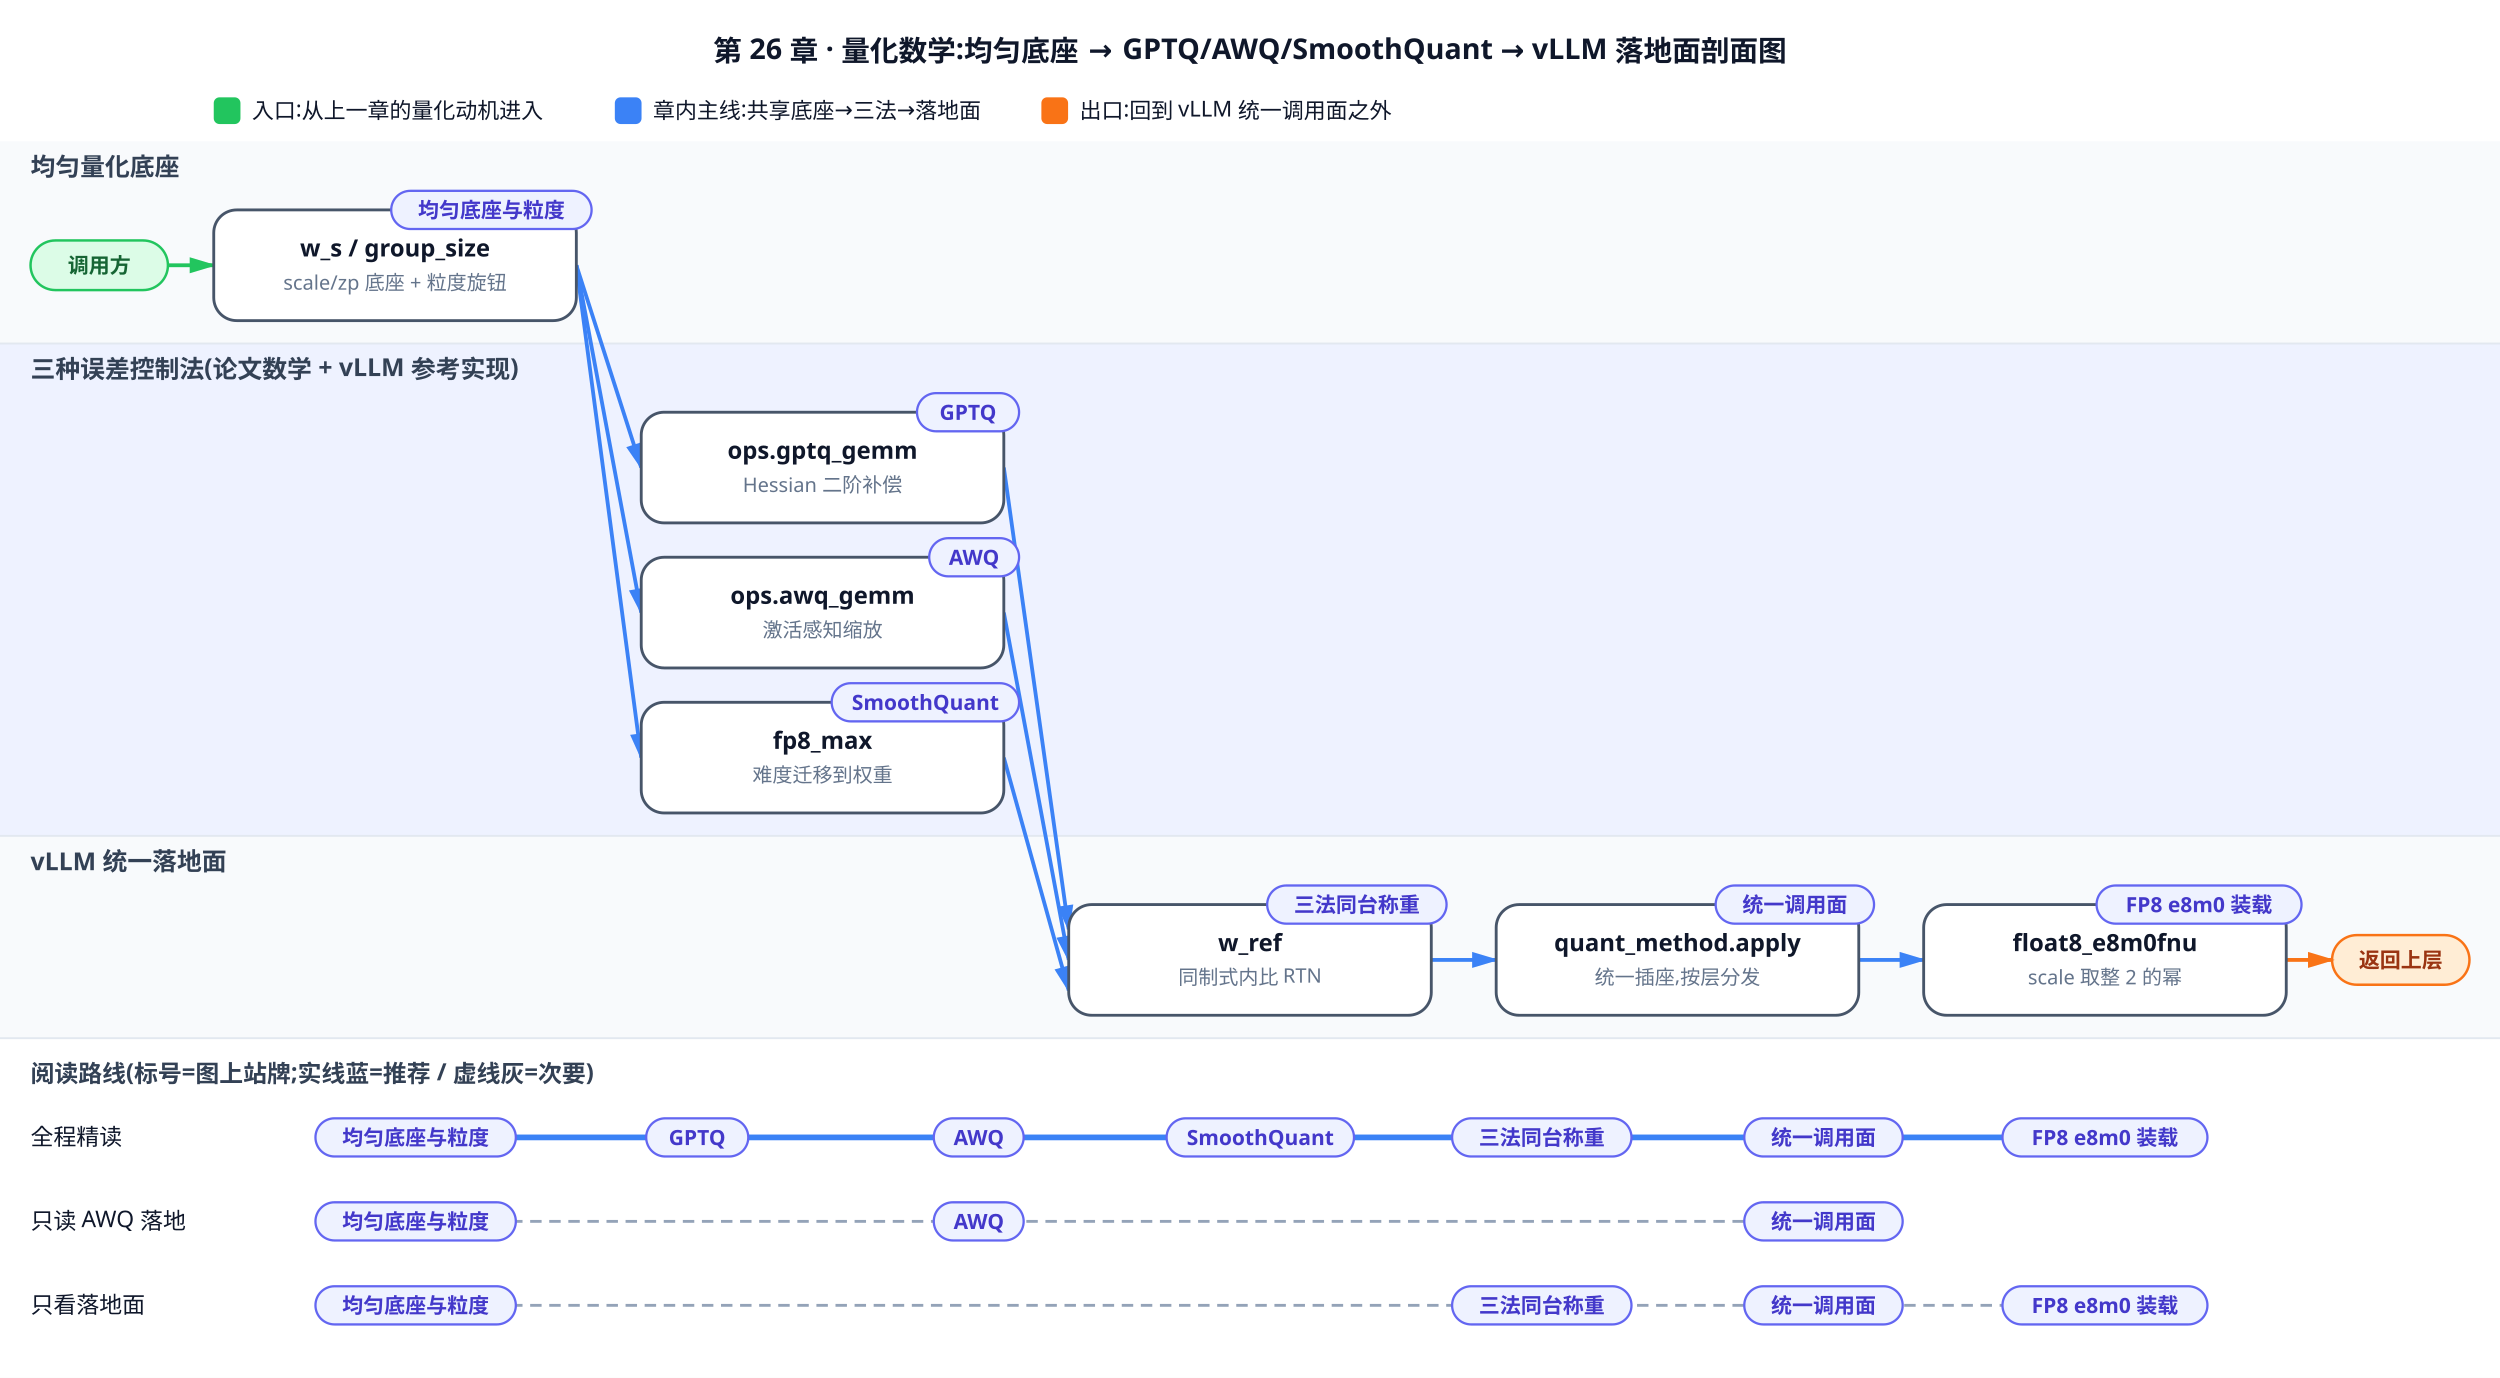
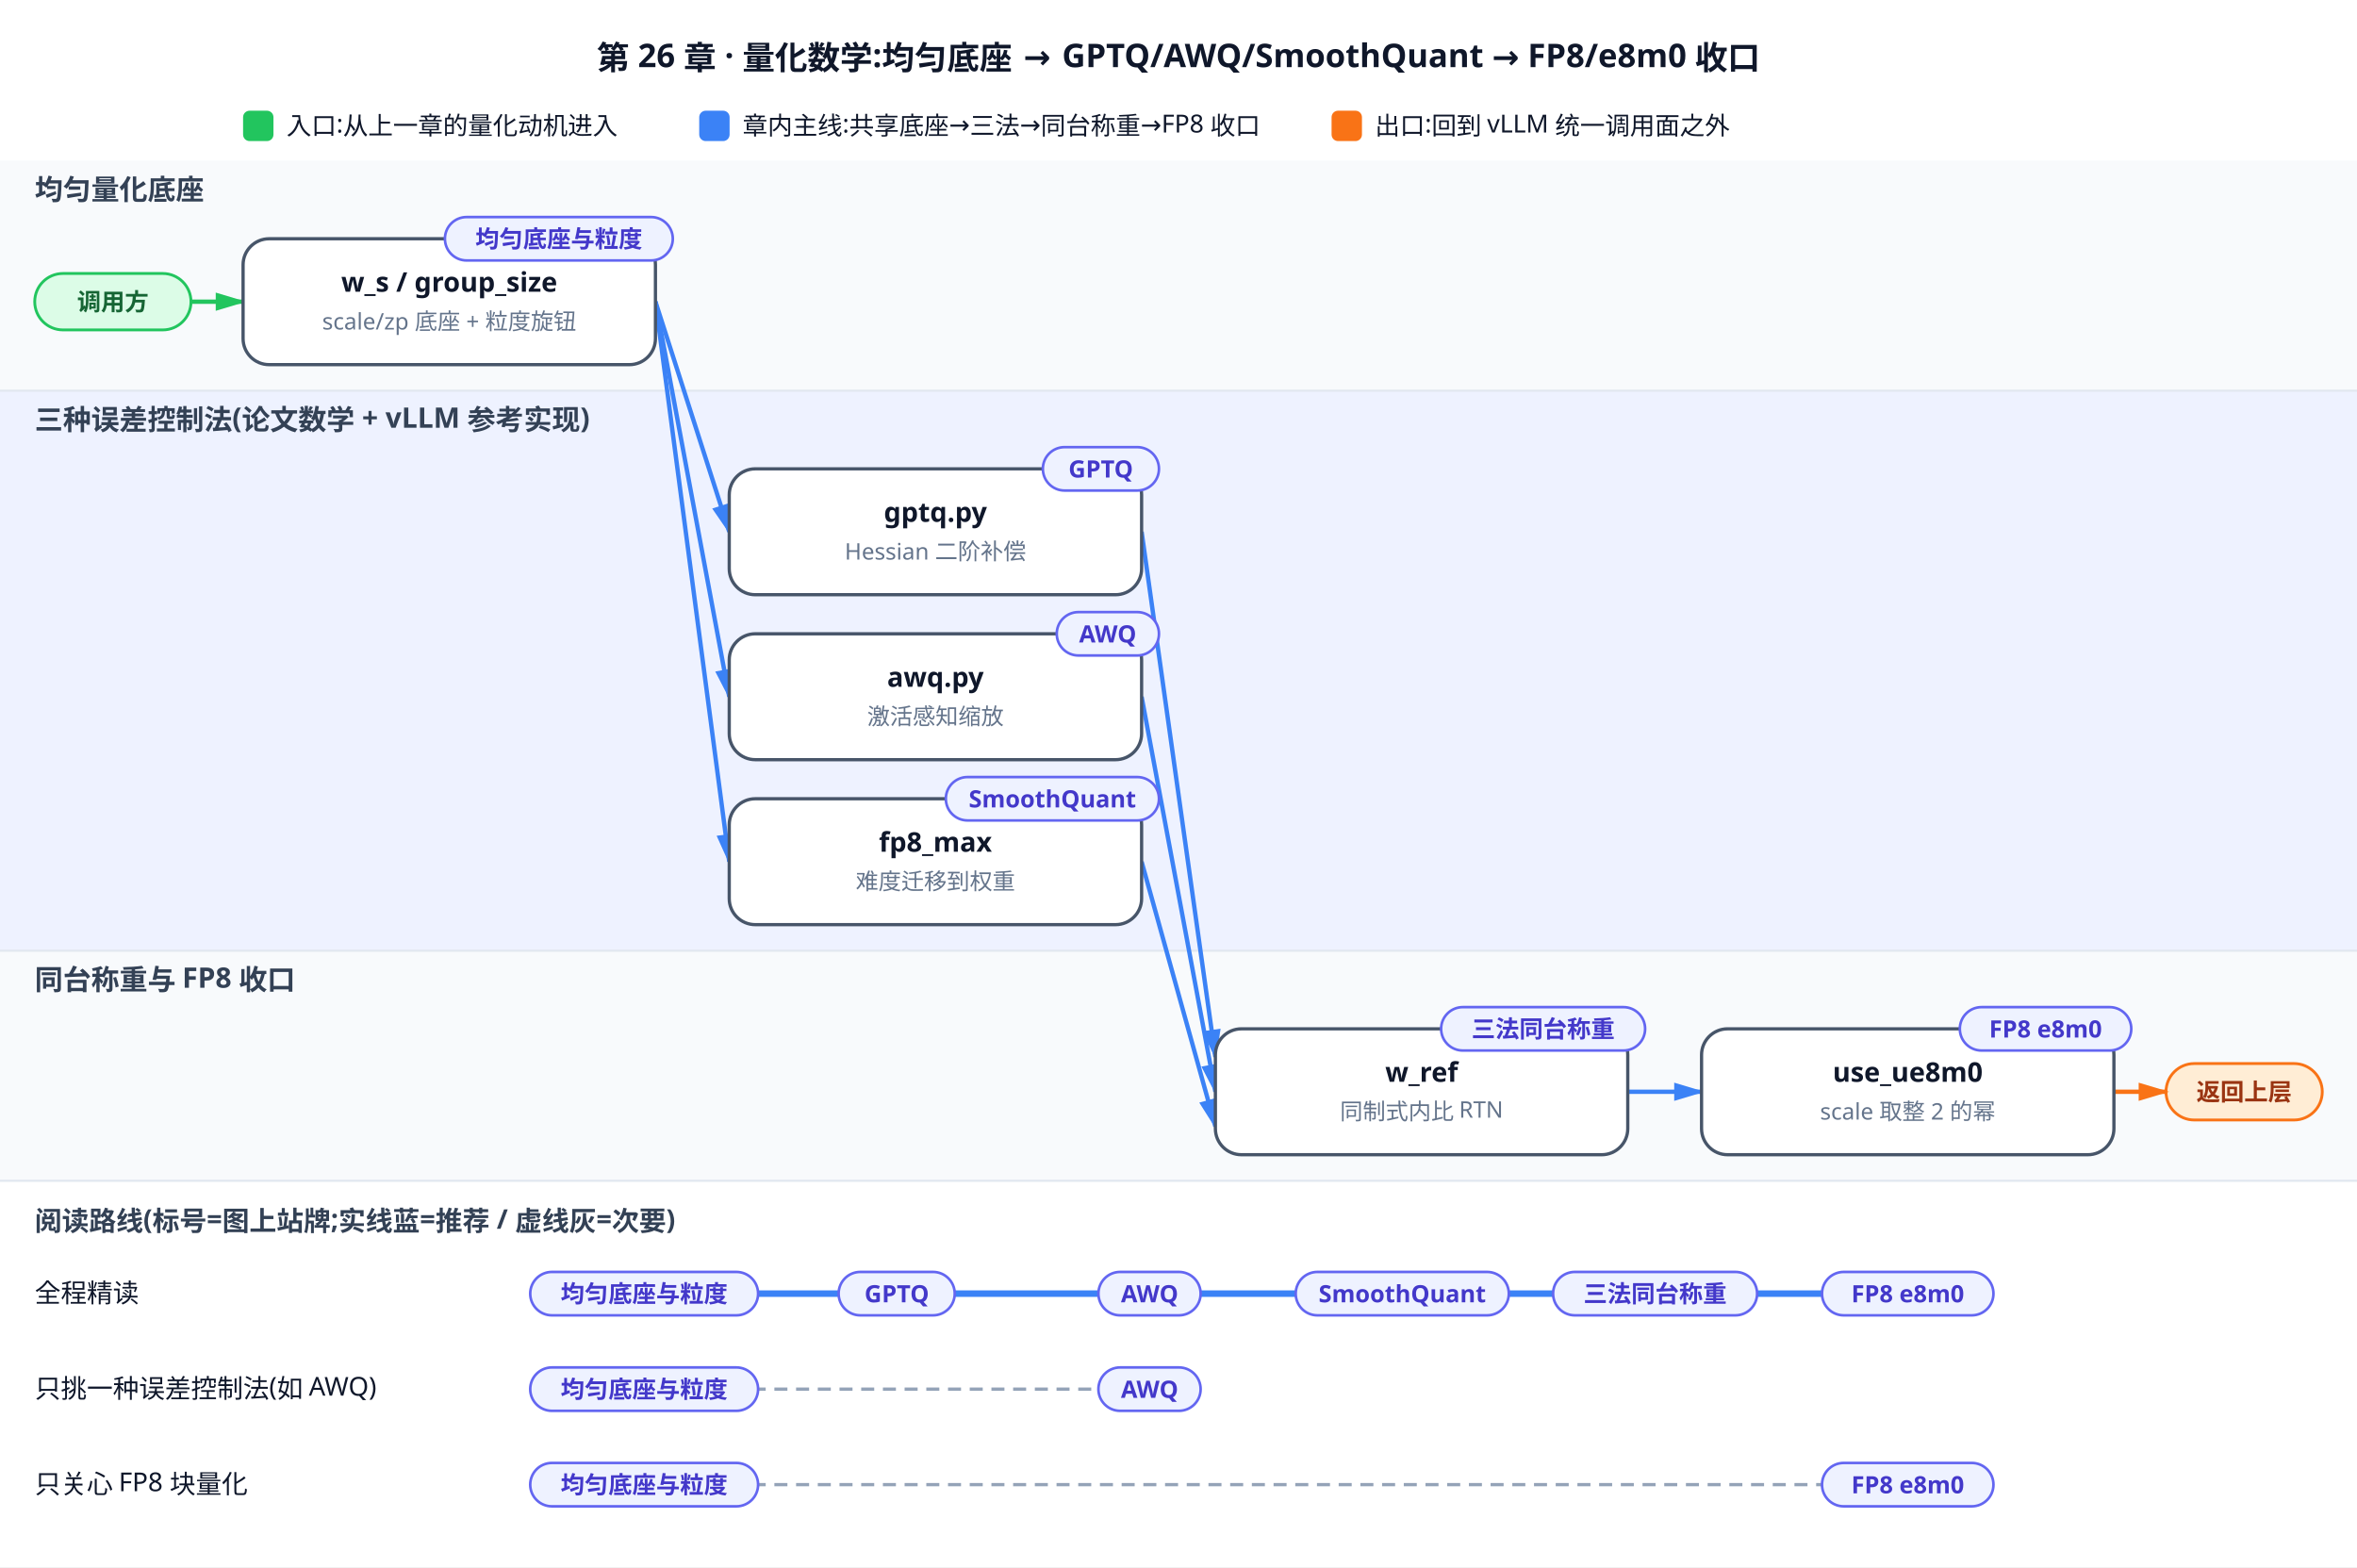
- <svg xmlns="http://www.w3.org/2000/svg" viewBox="0 0 1310.0 722.0">
+ <svg xmlns="http://www.w3.org/2000/svg" viewBox="0 0 1086.0 722.0">
  <defs>
    <marker id="mEntry" viewBox="0 0 10 6" refX="9" refY="3" markerWidth="7" markerHeight="5" orient="auto">
      <path d="M0,0 L10,3 L0,6 Z" fill="#22c55e" />
    </marker>
    <marker id="mExit" viewBox="0 0 10 6" refX="9" refY="3" markerWidth="7" markerHeight="5" orient="auto">
      <path d="M0,0 L10,3 L0,6 Z" fill="#f97316" />
    </marker>
    <marker id="mMain" viewBox="0 0 10 6" refX="9" refY="3" markerWidth="7" markerHeight="5" orient="auto">
      <path d="M0,0 L10,3 L0,6 Z" fill="#3b82f6" />
    </marker>
  </defs>
-   <rect width="1310.0" height="722.0" fill="white" />
-   <text x="655.0" y="32" text-anchor="middle" font-family="sans-serif" font-size="15" font-weight="bold" fill="#0f172a">第 26 章 · 量化数学:均匀底座 → GPTQ/AWQ/SmoothQuant → vLLM 落地面剖面图</text>
+   <rect width="1086.0" height="722.0" fill="white" />
+   <text x="543.0" y="32" text-anchor="middle" font-family="sans-serif" font-size="15" font-weight="bold" fill="#0f172a">第 26 章 · 量化数学:均匀底座 → GPTQ/AWQ/SmoothQuant → FP8/e8m0 收口</text>
  <rect x="112" y="51" width="14" height="14" rx="3" fill="#22c55e" />
  <text x="132" y="62" font-family="sans-serif" font-size="11.5" fill="#0f172a">入口:从上一章的量化动机进入</text>
  <rect x="322.17" y="51" width="14" height="14" rx="3" fill="#3b82f6" />
-   <text x="342.17" y="62" font-family="sans-serif" font-size="11.5" fill="#0f172a">章内主线:共享底座→三法→落地面</text>
-   <rect x="545.68" y="51" width="14" height="14" rx="3" fill="#f97316" />
-   <text x="565.68" y="62" font-family="sans-serif" font-size="11.5" fill="#0f172a">出口:回到 vLLM 统一调用面之外</text>
-   <rect x="0" y="74.0" width="1310.0" height="106.0" fill="#f8fafc" />
+   <text x="342.17" y="62" font-family="sans-serif" font-size="11.5" fill="#0f172a">章内主线:共享底座→三法→同台称重→FP8 收口</text>
+   <rect x="613.53" y="51" width="14" height="14" rx="3" fill="#f97316" />
+   <text x="633.53" y="62" font-family="sans-serif" font-size="11.5" fill="#0f172a">出口:回到 vLLM 统一调用面之外</text>
+   <rect x="0" y="74.0" width="1086.0" height="106.0" fill="#f8fafc" />
  <text x="16" y="92.0" font-family="sans-serif" font-size="13" font-weight="bold" fill="#334155">均匀量化底座</text>
-   <rect x="0" y="180.0" width="1310.0" height="258.0" fill="#eef2ff" />
+   <rect x="0" y="180.0" width="1086.0" height="258.0" fill="#eef2ff" />
  <text x="16" y="198.0" font-family="sans-serif" font-size="13" font-weight="bold" fill="#334155">三种误差控制法(论文数学 + vLLM 参考实现)</text>
-   <line x1="0" y1="180.0" x2="1310.0" y2="180.0" stroke="#e2e8f0" stroke-width="1" />
-   <rect x="0" y="438.0" width="1310.0" height="106.0" fill="#f8fafc" />
-   <text x="16" y="456.0" font-family="sans-serif" font-size="13" font-weight="bold" fill="#334155">vLLM 统一落地面</text>
-   <line x1="0" y1="438.0" x2="1310.0" y2="438.0" stroke="#e2e8f0" stroke-width="1" />
-   <line x1="0" y1="544.0" x2="1310.0" y2="544.0" stroke="#e2e8f0" stroke-width="1" />
+   <line x1="0" y1="180.0" x2="1086.0" y2="180.0" stroke="#e2e8f0" stroke-width="1" />
+   <rect x="0" y="438.0" width="1086.0" height="106.0" fill="#f8fafc" />
+   <text x="16" y="456.0" font-family="sans-serif" font-size="13" font-weight="bold" fill="#334155">同台称重与 FP8 收口</text>
+   <line x1="0" y1="438.0" x2="1086.0" y2="438.0" stroke="#e2e8f0" stroke-width="1" />
+   <line x1="0" y1="544.0" x2="1086.0" y2="544.0" stroke="#e2e8f0" stroke-width="1" />
  <rect x="16" y="126.0" width="72" height="26" rx="13.0" fill="#dcfce7" stroke="#22c55e" stroke-width="1.3" />
  <text x="52.0" y="143.0" text-anchor="middle" font-family="sans-serif" font-size="11" font-weight="bold" fill="#166534">调用方</text>
  <line x1="88" y1="139.0" x2="112.0" y2="139.0" stroke="#22c55e" stroke-width="2" marker-end="url(#mEntry)" />
-   <rect x="1222.0" y="490.0" width="72" height="26" rx="13.0" fill="#ffedd5" stroke="#f97316" stroke-width="1.3" />
-   <text x="1258.0" y="507.0" text-anchor="middle" font-family="sans-serif" font-size="11" font-weight="bold" fill="#9a3412">返回上层</text>
-   <line x1="1198.0" y1="503.0" x2="1222.0" y2="503.0" stroke="#f97316" stroke-width="2" marker-end="url(#mExit)" />
+   <rect x="998.0" y="490.0" width="72" height="26" rx="13.0" fill="#ffedd5" stroke="#f97316" stroke-width="1.3" />
+   <text x="1034.0" y="507.0" text-anchor="middle" font-family="sans-serif" font-size="11" font-weight="bold" fill="#9a3412">返回上层</text>
+   <line x1="974.0" y1="503.0" x2="998.0" y2="503.0" stroke="#f97316" stroke-width="2" marker-end="url(#mExit)" />
  <line x1="302.0" y1="139.0" x2="336.0" y2="245.0" stroke="#3b82f6" stroke-width="2" marker-end="url(#mMain)" />
  <line x1="302.0" y1="139.0" x2="336.0" y2="321.0" stroke="#3b82f6" stroke-width="2" marker-end="url(#mMain)" />
  <line x1="302.0" y1="139.0" x2="336.0" y2="397.0" stroke="#3b82f6" stroke-width="2" marker-end="url(#mMain)" />
  <line x1="526.0" y1="245.0" x2="560.0" y2="487.0" stroke="#3b82f6" stroke-width="2" marker-end="url(#mMain)" />
  <line x1="526.0" y1="321.0" x2="560.0" y2="503.0" stroke="#3b82f6" stroke-width="2" marker-end="url(#mMain)" />
  <line x1="526.0" y1="397.0" x2="560.0" y2="519.0" stroke="#3b82f6" stroke-width="2" marker-end="url(#mMain)" />
  <line x1="750.0" y1="503.0" x2="784.0" y2="503.0" stroke="#3b82f6" stroke-width="2" marker-end="url(#mMain)" />
-   <line x1="974.0" y1="503.0" x2="1008.0" y2="503.0" stroke="#3b82f6" stroke-width="2" marker-end="url(#mMain)" />
  <rect x="112.0" y="110.0" width="190.0" height="58" rx="12" fill="#ffffff" stroke="#475569" stroke-width="1.5" />
  <text x="207.0" y="134.4" text-anchor="middle" font-family="sans-serif" font-size="12.5" font-weight="bold" fill="#0f172a">w_s / group_size</text>
  <text x="207.0" y="151.8" text-anchor="middle" font-family="sans-serif" font-size="10.5" fill="#64748b">scale/zp 底座 + 粒度旋钮</text>
  <rect x="205.0" y="100.0" width="105.0" height="20" rx="10.0" fill="#eef2ff" stroke="#6366f1" stroke-width="1.2" />
  <text x="257.5" y="114.0" text-anchor="middle" font-family="sans-serif" font-size="11" font-weight="bold" fill="#4338ca">均匀底座与粒度</text>
  <rect x="336.0" y="216.0" width="190.0" height="58" rx="12" fill="#ffffff" stroke="#475569" stroke-width="1.5" />
-   <text x="431.0" y="240.4" text-anchor="middle" font-family="sans-serif" font-size="12.5" font-weight="bold" fill="#0f172a">ops.gptq_gemm</text>
+   <text x="431.0" y="240.4" text-anchor="middle" font-family="sans-serif" font-size="12.5" font-weight="bold" fill="#0f172a">gptq.py</text>
  <text x="431.0" y="257.8" text-anchor="middle" font-family="sans-serif" font-size="10.5" fill="#64748b">Hessian 二阶补偿</text>
  <rect x="480.5" y="206.0" width="53.5" height="20" rx="10.0" fill="#eef2ff" stroke="#6366f1" stroke-width="1.2" />
  <text x="507.2" y="220.0" text-anchor="middle" font-family="sans-serif" font-size="11" font-weight="bold" fill="#4338ca">GPTQ</text>
  <rect x="336.0" y="292.0" width="190.0" height="58" rx="12" fill="#ffffff" stroke="#475569" stroke-width="1.5" />
-   <text x="431.0" y="316.4" text-anchor="middle" font-family="sans-serif" font-size="12.5" font-weight="bold" fill="#0f172a">ops.awq_gemm</text>
+   <text x="431.0" y="316.4" text-anchor="middle" font-family="sans-serif" font-size="12.5" font-weight="bold" fill="#0f172a">awq.py</text>
  <text x="431.0" y="333.8" text-anchor="middle" font-family="sans-serif" font-size="10.5" fill="#64748b">激活感知缩放</text>
  <rect x="486.9" y="282.0" width="47.1" height="20" rx="10.0" fill="#eef2ff" stroke="#6366f1" stroke-width="1.2" />
  <text x="510.4" y="296.0" text-anchor="middle" font-family="sans-serif" font-size="11" font-weight="bold" fill="#4338ca">AWQ</text>
  <rect x="336.0" y="368.0" width="190.0" height="58" rx="12" fill="#ffffff" stroke="#475569" stroke-width="1.5" />
  <text x="431.0" y="392.4" text-anchor="middle" font-family="sans-serif" font-size="12.5" font-weight="bold" fill="#0f172a">fp8_max</text>
  <text x="431.0" y="409.8" text-anchor="middle" font-family="sans-serif" font-size="10.5" fill="#64748b">难度迁移到权重</text>
  <rect x="435.8" y="358.0" width="98.2" height="20" rx="10.0" fill="#eef2ff" stroke="#6366f1" stroke-width="1.2" />
  <text x="484.9" y="372.0" text-anchor="middle" font-family="sans-serif" font-size="11" font-weight="bold" fill="#4338ca">SmoothQuant</text>
  <rect x="560.0" y="474.0" width="190.0" height="58" rx="12" fill="#ffffff" stroke="#475569" stroke-width="1.5" />
  <text x="655.0" y="498.4" text-anchor="middle" font-family="sans-serif" font-size="12.5" font-weight="bold" fill="#0f172a">w_ref</text>
  <text x="655.0" y="515.8" text-anchor="middle" font-family="sans-serif" font-size="10.5" fill="#64748b">同制式内比 RTN</text>
  <rect x="664.0" y="464.0" width="94.0" height="20" rx="10.0" fill="#eef2ff" stroke="#6366f1" stroke-width="1.2" />
  <text x="711.0" y="478.0" text-anchor="middle" font-family="sans-serif" font-size="11" font-weight="bold" fill="#4338ca">三法同台称重</text>
  <rect x="784.0" y="474.0" width="190.0" height="58" rx="12" fill="#ffffff" stroke="#475569" stroke-width="1.5" />
-   <text x="879.0" y="498.4" text-anchor="middle" font-family="sans-serif" font-size="12.5" font-weight="bold" fill="#0f172a">quant_method.apply</text>
-   <text x="879.0" y="515.8" text-anchor="middle" font-family="sans-serif" font-size="10.5" fill="#64748b">统一插座,按层分发</text>
-   <rect x="899.0" y="464.0" width="83.0" height="20" rx="10.0" fill="#eef2ff" stroke="#6366f1" stroke-width="1.2" />
-   <text x="940.5" y="478.0" text-anchor="middle" font-family="sans-serif" font-size="11" font-weight="bold" fill="#4338ca">统一调用面</text>
-   <rect x="1008.0" y="474.0" width="190.0" height="58" rx="12" fill="#ffffff" stroke="#475569" stroke-width="1.5" />
-   <text x="1103.0" y="498.4" text-anchor="middle" font-family="sans-serif" font-size="12.5" font-weight="bold" fill="#0f172a">float8_e8m0fnu</text>
-   <text x="1103.0" y="515.8" text-anchor="middle" font-family="sans-serif" font-size="10.5" fill="#64748b">scale 取整 2 的幂</text>
-   <rect x="1098.6" y="464.0" width="107.4" height="20" rx="10.0" fill="#eef2ff" stroke="#6366f1" stroke-width="1.2" />
-   <text x="1152.3" y="478.0" text-anchor="middle" font-family="sans-serif" font-size="11" font-weight="bold" fill="#4338ca">FP8 e8m0 装载</text>
+   <text x="879.0" y="498.4" text-anchor="middle" font-family="sans-serif" font-size="12.5" font-weight="bold" fill="#0f172a">use_ue8m0</text>
+   <text x="879.0" y="515.8" text-anchor="middle" font-family="sans-serif" font-size="10.5" fill="#64748b">scale 取整 2 的幂</text>
+   <rect x="903.0" y="464.0" width="79.0" height="20" rx="10.0" fill="#eef2ff" stroke="#6366f1" stroke-width="1.2" />
+   <text x="942.5" y="478.0" text-anchor="middle" font-family="sans-serif" font-size="11" font-weight="bold" fill="#4338ca">FP8 e8m0</text>
  <text x="16" y="567.0" font-family="sans-serif" font-size="12.5" font-weight="bold" fill="#334155">阅读路线(标号=图上站牌;实线蓝=推荐 / 虚线灰=次要)</text>
  <text x="16" y="600.0" font-family="sans-serif" font-size="12" fill="#0f172a">全程精读</text>
-   <line x1="217.8" y1="596.0" x2="1103.0" y2="596.0" stroke="#3b82f6" stroke-width="3" />
-   <rect x="165.3" y="586.0" width="105.0" height="20" rx="10.0" fill="#eef2ff" stroke="#6366f1" stroke-width="1.2" />
-   <text x="217.8" y="600.0" text-anchor="middle" font-family="sans-serif" font-size="11" font-weight="bold" fill="#4338ca">均匀底座与粒度</text>
-   <rect x="338.6" y="586.0" width="53.5" height="20" rx="10.0" fill="#eef2ff" stroke="#6366f1" stroke-width="1.2" />
-   <text x="365.3" y="600.0" text-anchor="middle" font-family="sans-serif" font-size="11" font-weight="bold" fill="#4338ca">GPTQ</text>
-   <rect x="489.3" y="586.0" width="47.1" height="20" rx="10.0" fill="#eef2ff" stroke="#6366f1" stroke-width="1.2" />
-   <text x="512.9" y="600.0" text-anchor="middle" font-family="sans-serif" font-size="11" font-weight="bold" fill="#4338ca">AWQ</text>
-   <rect x="611.3" y="586.0" width="98.2" height="20" rx="10.0" fill="#eef2ff" stroke="#6366f1" stroke-width="1.2" />
-   <text x="660.4" y="600.0" text-anchor="middle" font-family="sans-serif" font-size="11" font-weight="bold" fill="#4338ca">SmoothQuant</text>
-   <rect x="760.9" y="586.0" width="94.0" height="20" rx="10.0" fill="#eef2ff" stroke="#6366f1" stroke-width="1.2" />
-   <text x="807.9" y="600.0" text-anchor="middle" font-family="sans-serif" font-size="11" font-weight="bold" fill="#4338ca">三法同台称重</text>
-   <rect x="914.0" y="586.0" width="83.0" height="20" rx="10.0" fill="#eef2ff" stroke="#6366f1" stroke-width="1.2" />
-   <text x="955.5" y="600.0" text-anchor="middle" font-family="sans-serif" font-size="11" font-weight="bold" fill="#4338ca">统一调用面</text>
-   <rect x="1049.3" y="586.0" width="107.4" height="20" rx="10.0" fill="#eef2ff" stroke="#6366f1" stroke-width="1.2" />
-   <text x="1103.0" y="600.0" text-anchor="middle" font-family="sans-serif" font-size="11" font-weight="bold" fill="#4338ca">FP8 e8m0 装载</text>
-   <text x="16" y="644.0" font-family="sans-serif" font-size="12" fill="#0f172a">只读 AWQ 落地</text>
-   <line x1="217.8" y1="640.0" x2="955.5" y2="640.0" stroke="#94a3b8" stroke-width="1.5" stroke-dasharray="6,4" />
-   <rect x="165.3" y="630.0" width="105.0" height="20" rx="10.0" fill="#eef2ff" stroke="#6366f1" stroke-width="1.2" />
-   <text x="217.8" y="644.0" text-anchor="middle" font-family="sans-serif" font-size="11" font-weight="bold" fill="#4338ca">均匀底座与粒度</text>
-   <rect x="489.3" y="630.0" width="47.1" height="20" rx="10.0" fill="#eef2ff" stroke="#6366f1" stroke-width="1.2" />
-   <text x="512.9" y="644.0" text-anchor="middle" font-family="sans-serif" font-size="11" font-weight="bold" fill="#4338ca">AWQ</text>
-   <rect x="914.0" y="630.0" width="83.0" height="20" rx="10.0" fill="#eef2ff" stroke="#6366f1" stroke-width="1.2" />
-   <text x="955.5" y="644.0" text-anchor="middle" font-family="sans-serif" font-size="11" font-weight="bold" fill="#4338ca">统一调用面</text>
-   <text x="16" y="688.0" font-family="sans-serif" font-size="12" fill="#0f172a">只看落地面</text>
-   <line x1="217.8" y1="684.0" x2="1103.0" y2="684.0" stroke="#94a3b8" stroke-width="1.5" stroke-dasharray="6,4" />
-   <rect x="165.3" y="674.0" width="105.0" height="20" rx="10.0" fill="#eef2ff" stroke="#6366f1" stroke-width="1.2" />
-   <text x="217.8" y="688.0" text-anchor="middle" font-family="sans-serif" font-size="11" font-weight="bold" fill="#4338ca">均匀底座与粒度</text>
-   <rect x="760.9" y="674.0" width="94.0" height="20" rx="10.0" fill="#eef2ff" stroke="#6366f1" stroke-width="1.2" />
-   <text x="807.9" y="688.0" text-anchor="middle" font-family="sans-serif" font-size="11" font-weight="bold" fill="#4338ca">三法同台称重</text>
-   <rect x="914.0" y="674.0" width="83.0" height="20" rx="10.0" fill="#eef2ff" stroke="#6366f1" stroke-width="1.2" />
-   <text x="955.5" y="688.0" text-anchor="middle" font-family="sans-serif" font-size="11" font-weight="bold" fill="#4338ca">统一调用面</text>
-   <rect x="1049.3" y="674.0" width="107.4" height="20" rx="10.0" fill="#eef2ff" stroke="#6366f1" stroke-width="1.2" />
-   <text x="1103.0" y="688.0" text-anchor="middle" font-family="sans-serif" font-size="11" font-weight="bold" fill="#4338ca">FP8 e8m0 装载</text>
+   <line x1="296.8" y1="596.0" x2="879.0" y2="596.0" stroke="#3b82f6" stroke-width="3" />
+   <rect x="244.3" y="586.0" width="105.0" height="20" rx="10.0" fill="#eef2ff" stroke="#6366f1" stroke-width="1.2" />
+   <text x="296.8" y="600.0" text-anchor="middle" font-family="sans-serif" font-size="11" font-weight="bold" fill="#4338ca">均匀底座与粒度</text>
+   <rect x="386.4" y="586.0" width="53.5" height="20" rx="10.0" fill="#eef2ff" stroke="#6366f1" stroke-width="1.2" />
+   <text x="413.2" y="600.0" text-anchor="middle" font-family="sans-serif" font-size="11" font-weight="bold" fill="#4338ca">GPTQ</text>
+   <rect x="506.1" y="586.0" width="47.1" height="20" rx="10.0" fill="#eef2ff" stroke="#6366f1" stroke-width="1.2" />
+   <text x="529.7" y="600.0" text-anchor="middle" font-family="sans-serif" font-size="11" font-weight="bold" fill="#4338ca">AWQ</text>
+   <rect x="597.0" y="586.0" width="98.2" height="20" rx="10.0" fill="#eef2ff" stroke="#6366f1" stroke-width="1.2" />
+   <text x="646.1" y="600.0" text-anchor="middle" font-family="sans-serif" font-size="11" font-weight="bold" fill="#4338ca">SmoothQuant</text>
+   <rect x="715.6" y="586.0" width="94.0" height="20" rx="10.0" fill="#eef2ff" stroke="#6366f1" stroke-width="1.2" />
+   <text x="762.6" y="600.0" text-anchor="middle" font-family="sans-serif" font-size="11" font-weight="bold" fill="#4338ca">三法同台称重</text>
+   <rect x="839.5" y="586.0" width="79.0" height="20" rx="10.0" fill="#eef2ff" stroke="#6366f1" stroke-width="1.2" />
+   <text x="879.0" y="600.0" text-anchor="middle" font-family="sans-serif" font-size="11" font-weight="bold" fill="#4338ca">FP8 e8m0</text>
+   <text x="16" y="644.0" font-family="sans-serif" font-size="12" fill="#0f172a">只挑一种误差控制法(如 AWQ)</text>
+   <line x1="296.8" y1="640.0" x2="529.7" y2="640.0" stroke="#94a3b8" stroke-width="1.5" stroke-dasharray="6,4" />
+   <rect x="244.3" y="630.0" width="105.0" height="20" rx="10.0" fill="#eef2ff" stroke="#6366f1" stroke-width="1.2" />
+   <text x="296.8" y="644.0" text-anchor="middle" font-family="sans-serif" font-size="11" font-weight="bold" fill="#4338ca">均匀底座与粒度</text>
+   <rect x="506.1" y="630.0" width="47.1" height="20" rx="10.0" fill="#eef2ff" stroke="#6366f1" stroke-width="1.2" />
+   <text x="529.7" y="644.0" text-anchor="middle" font-family="sans-serif" font-size="11" font-weight="bold" fill="#4338ca">AWQ</text>
+   <text x="16" y="688.0" font-family="sans-serif" font-size="12" fill="#0f172a">只关心 FP8 块量化</text>
+   <line x1="296.8" y1="684.0" x2="879.0" y2="684.0" stroke="#94a3b8" stroke-width="1.5" stroke-dasharray="6,4" />
+   <rect x="244.3" y="674.0" width="105.0" height="20" rx="10.0" fill="#eef2ff" stroke="#6366f1" stroke-width="1.2" />
+   <text x="296.8" y="688.0" text-anchor="middle" font-family="sans-serif" font-size="11" font-weight="bold" fill="#4338ca">均匀底座与粒度</text>
+   <rect x="839.5" y="674.0" width="79.0" height="20" rx="10.0" fill="#eef2ff" stroke="#6366f1" stroke-width="1.2" />
+   <text x="879.0" y="688.0" text-anchor="middle" font-family="sans-serif" font-size="11" font-weight="bold" fill="#4338ca">FP8 e8m0</text>
</svg>
